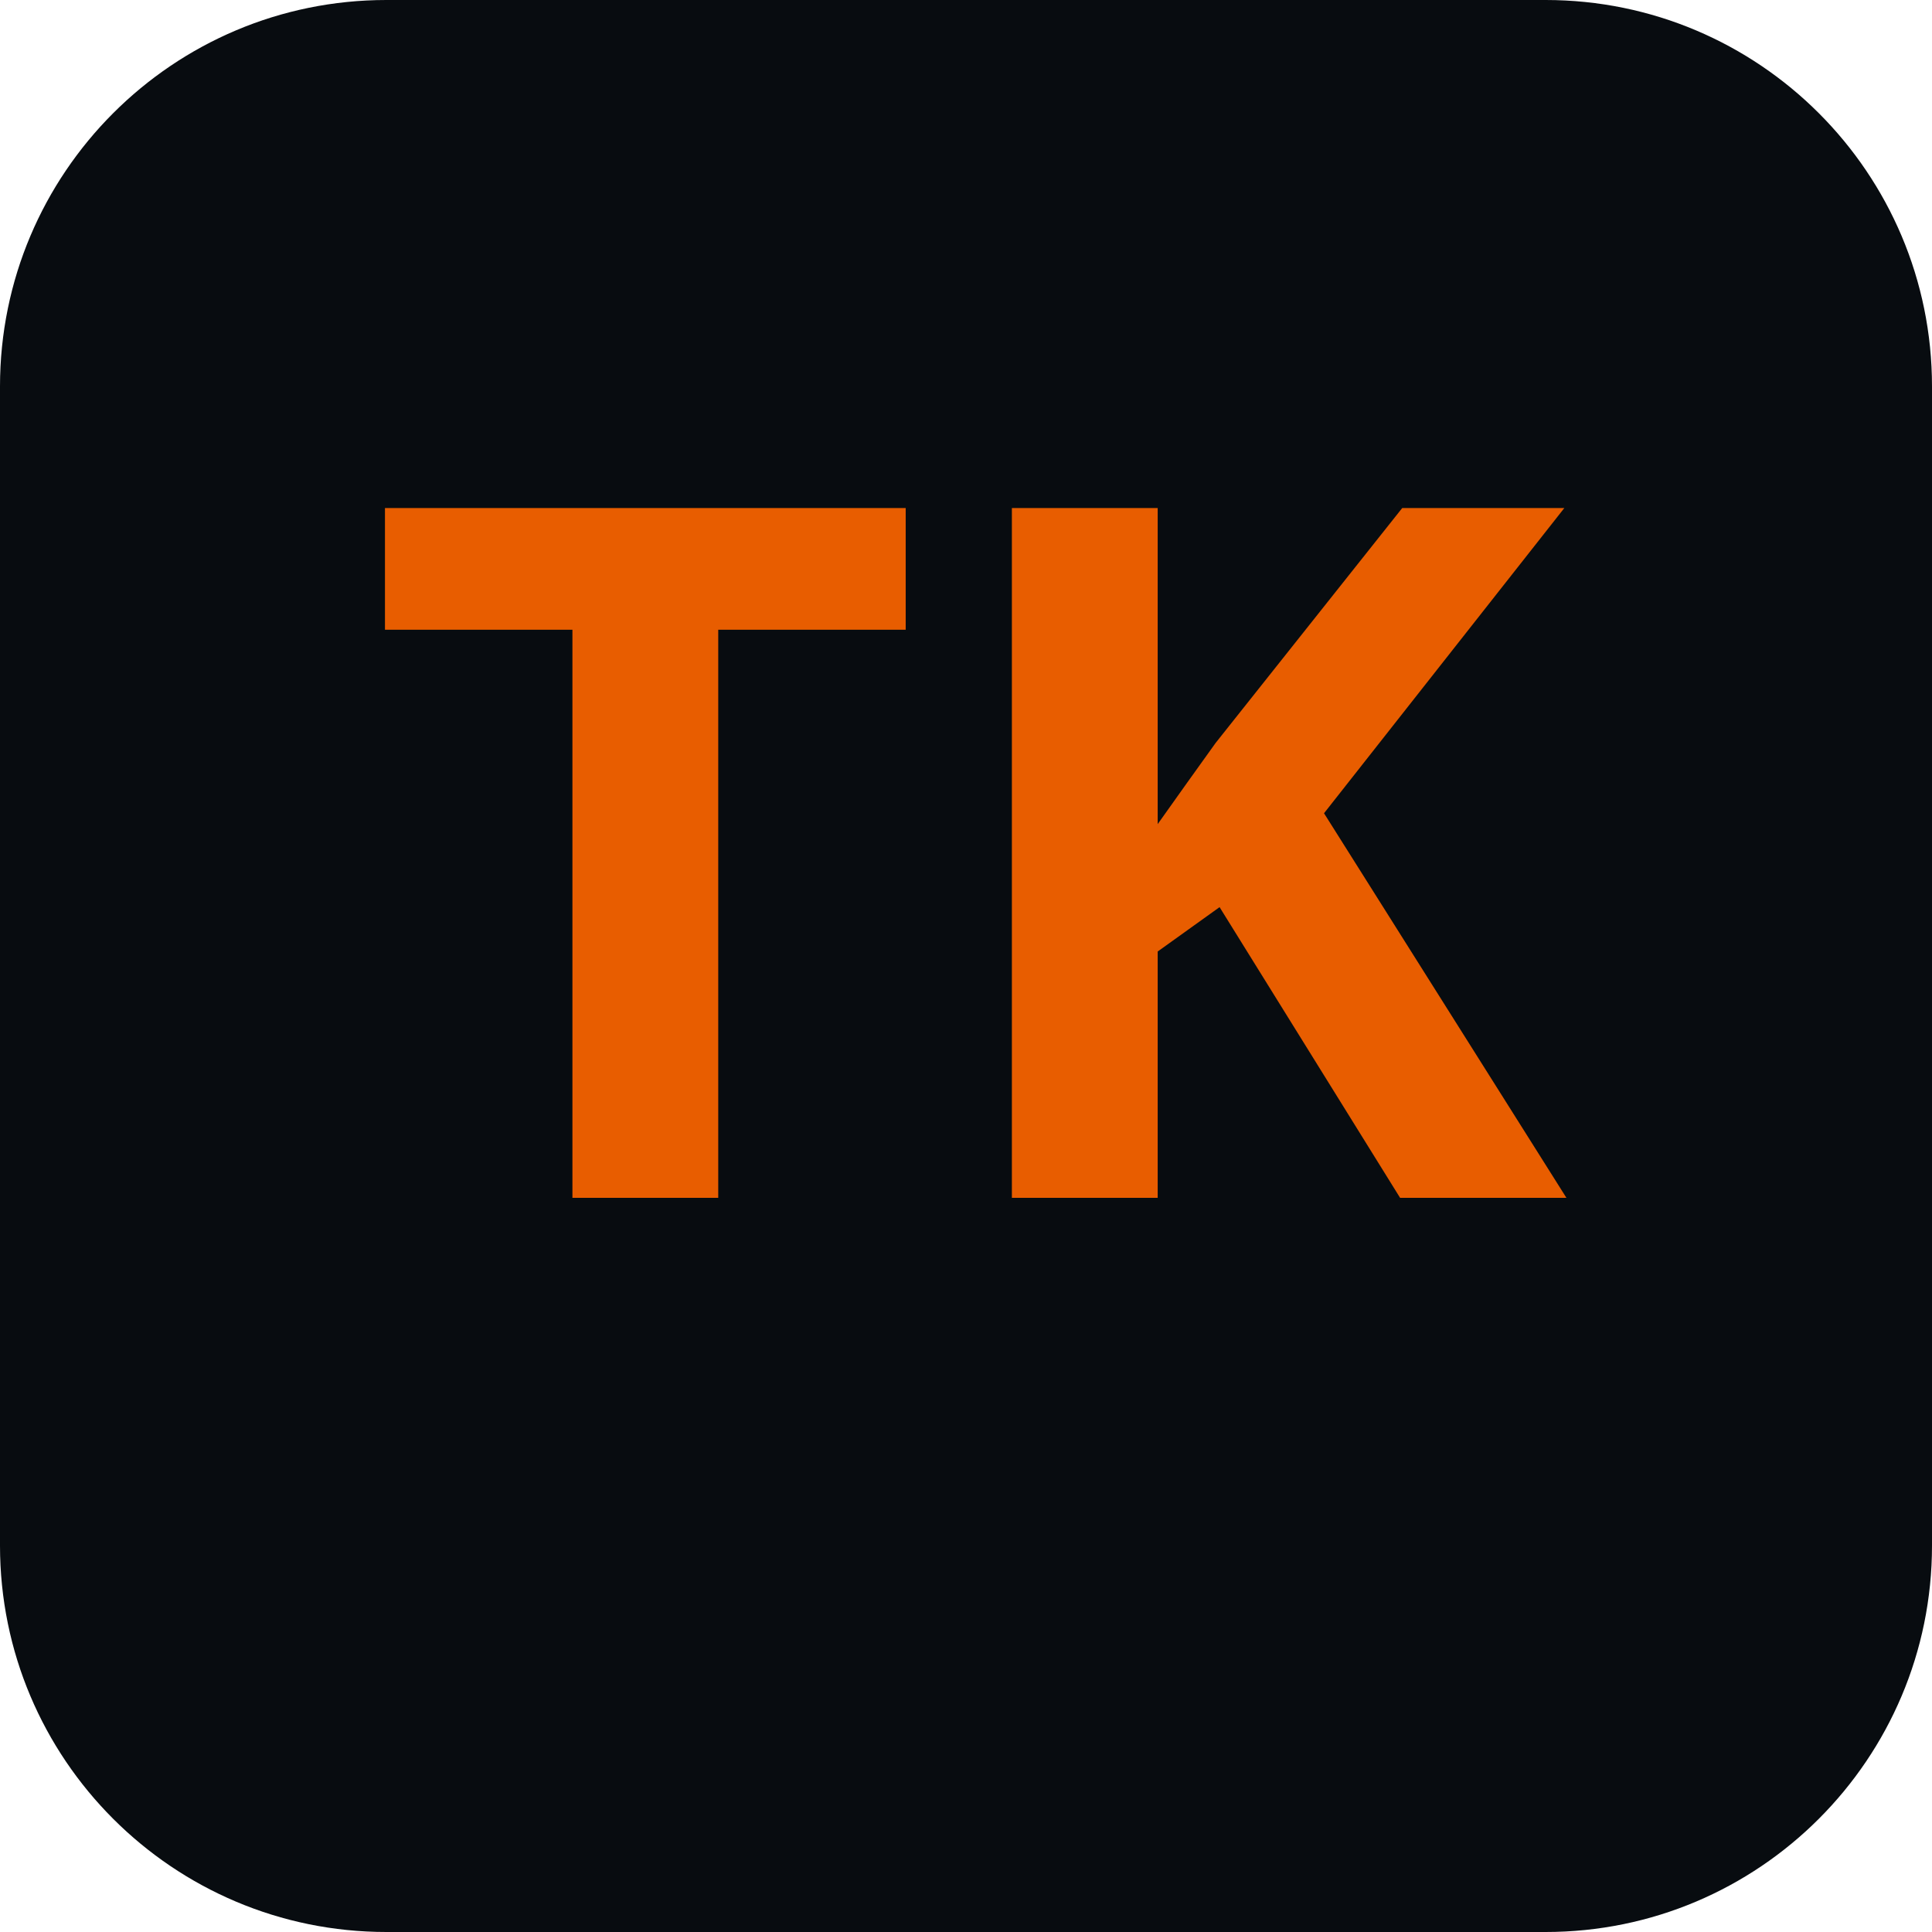
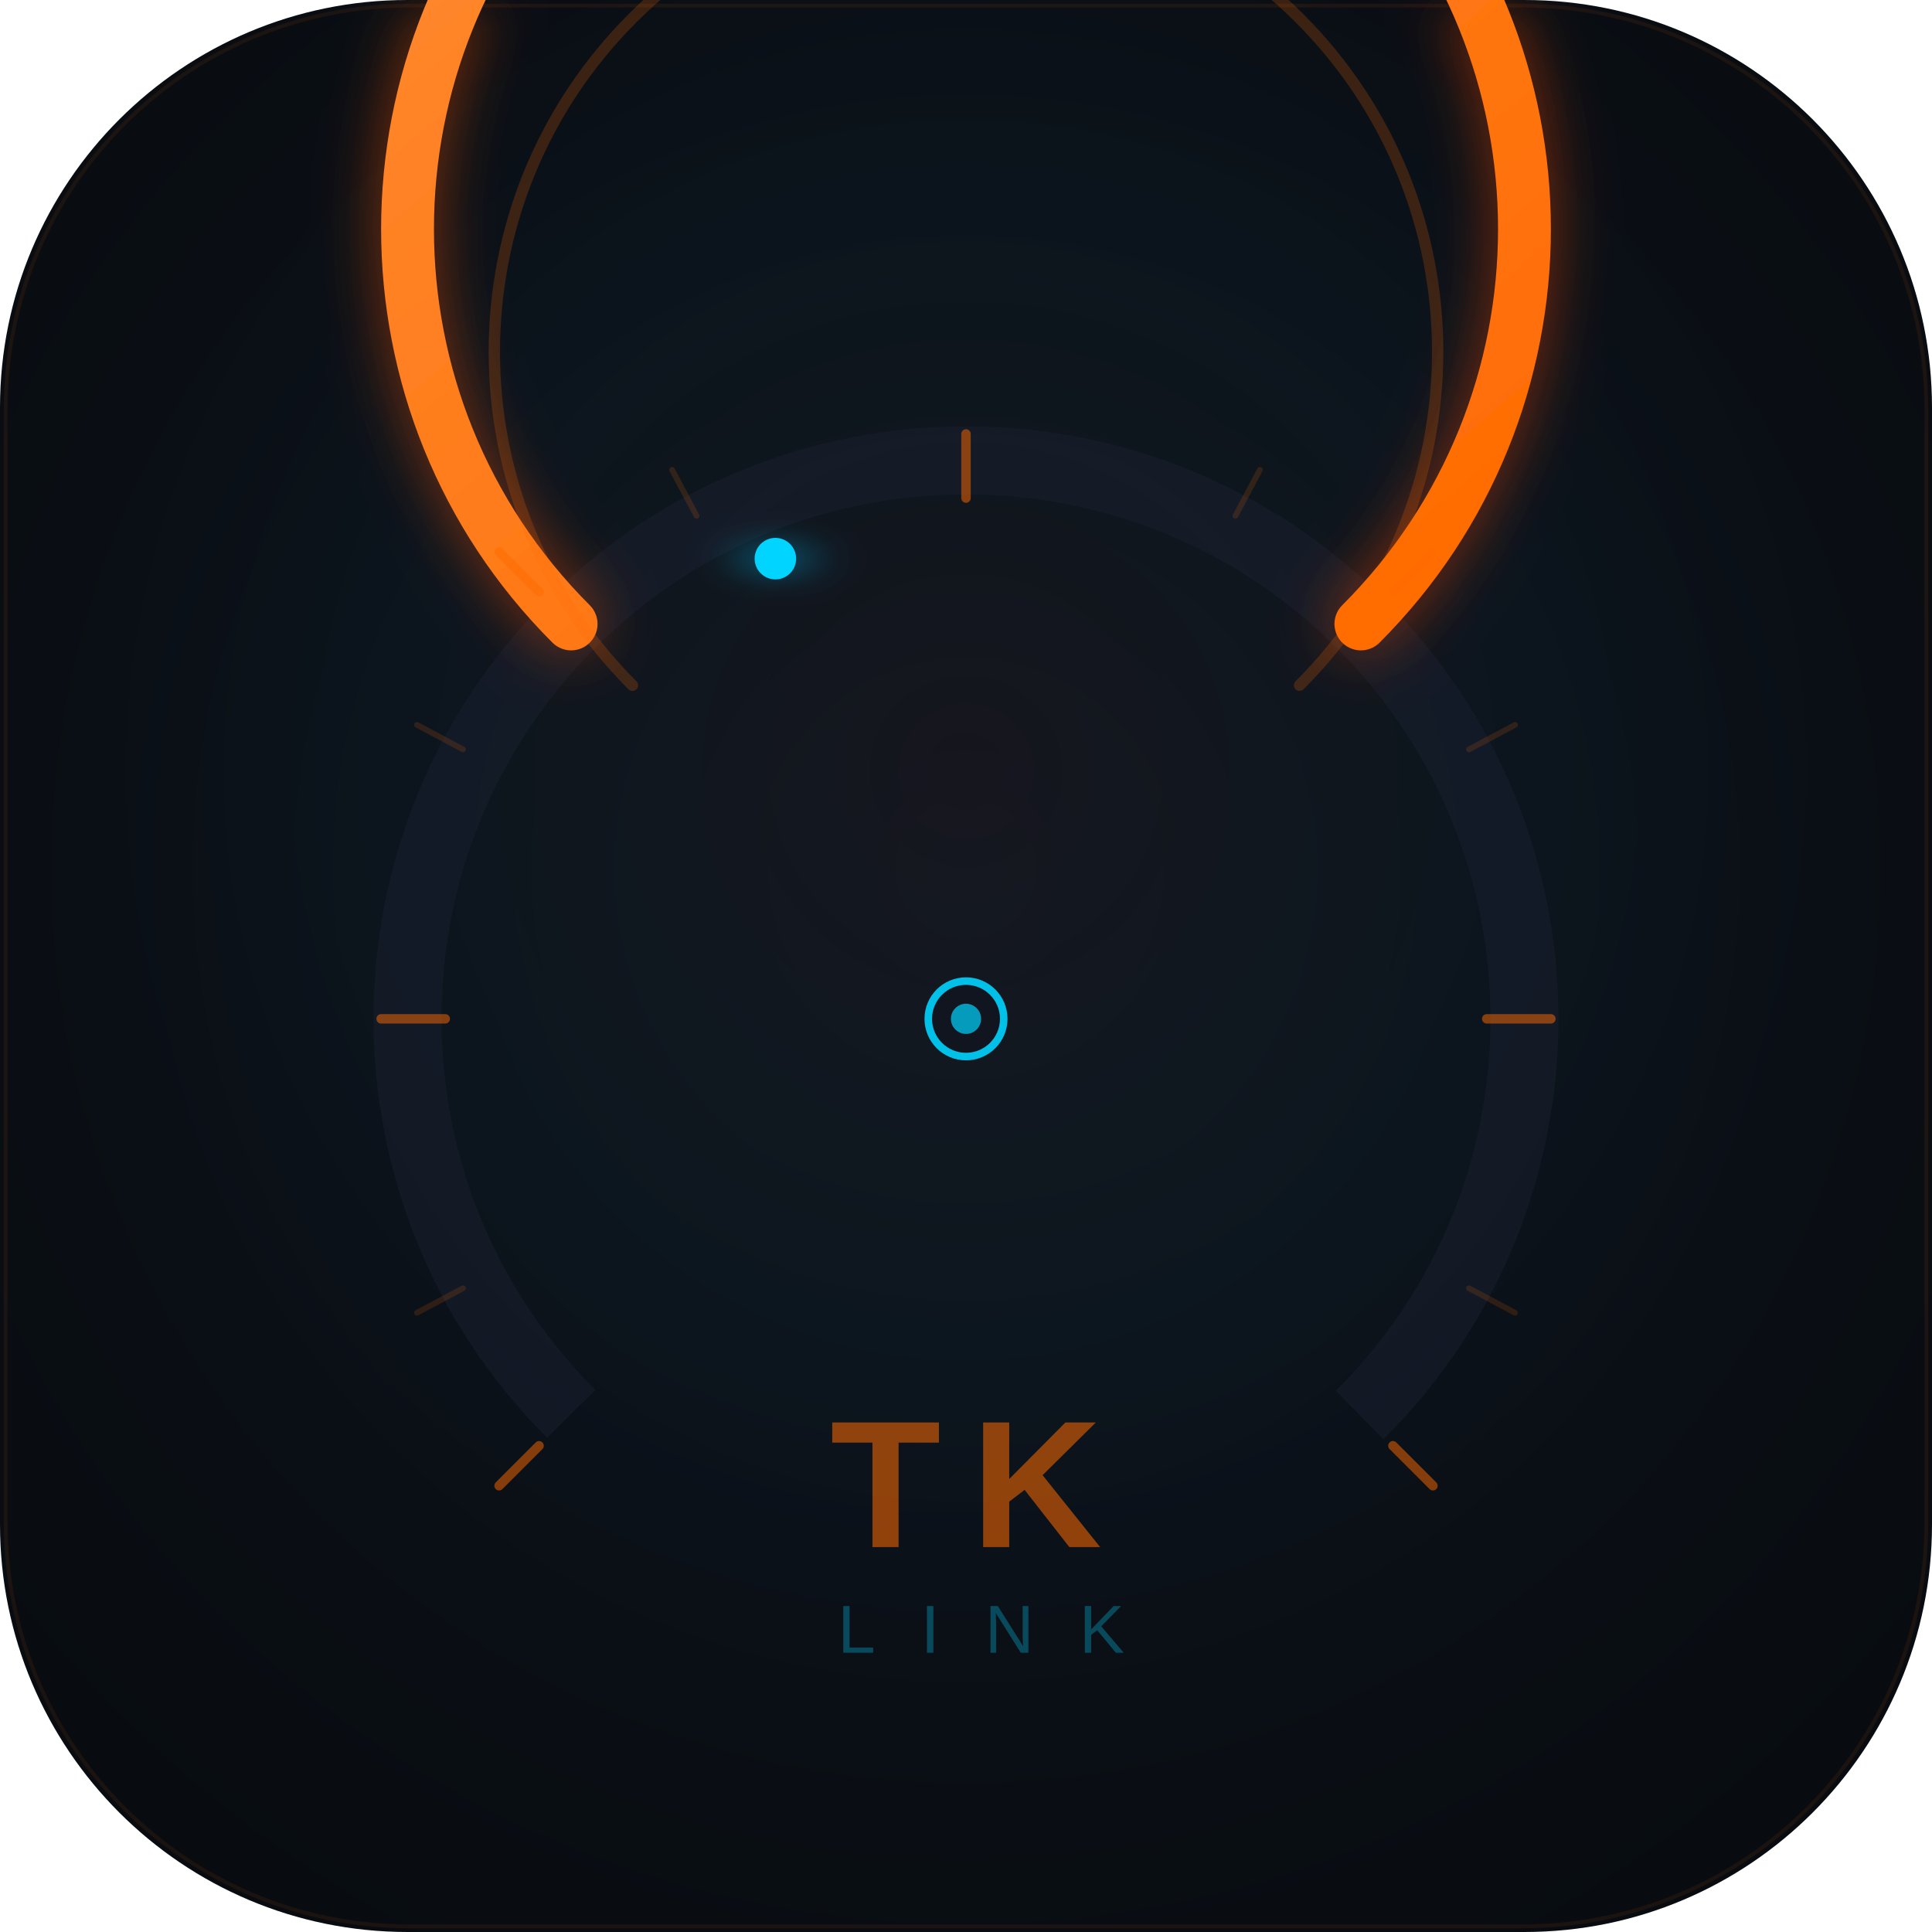
- <svg xmlns="http://www.w3.org/2000/svg" viewBox="0 0 100 100">
-   <rect width="100" height="100" rx="20" fill="#080c10" />
-   <text x="50" y="62" font-size="50" text-anchor="middle" fill="#e85d00" font-family="sans-serif" font-weight="bold">TK</text>
+ <svg xmlns="http://www.w3.org/2000/svg" viewBox="0 0 512 512">
+   <defs>
+     <radialGradient id="bgGrad" cx="50%" cy="45%" r="65%">
+       <stop offset="0%" stop-color="#0f1520" />
+       <stop offset="100%" stop-color="#080c10" />
+     </radialGradient>
+     <linearGradient id="orangeGrad" x1="0%" y1="0%" x2="100%" y2="100%">
+       <stop offset="0%" stop-color="#FF8C33" />
+       <stop offset="100%" stop-color="#FF6A00" />
+     </linearGradient>
+     <linearGradient id="cyanGrad" x1="0%" y1="0%" x2="100%" y2="0%">
+       <stop offset="0%" stop-color="#00D4FF" />
+       <stop offset="100%" stop-color="#00A8CC" />
+     </linearGradient>
+     <filter id="glowOrange" x="-30%" y="-30%" width="160%" height="160%">
+       <feGaussianBlur in="SourceGraphic" stdDeviation="8" result="blur" />
+       <feColorMatrix in="blur" type="matrix" values="1 0 0 0 0                 0 0.4 0 0 0                 0 0 0 0 0                 0 0 0 0.5 0" result="orangeBlur" />
+       <feMerge>
+         <feMergeNode in="orangeBlur" />
+         <feMergeNode in="SourceGraphic" />
+       </feMerge>
+     </filter>
+     <filter id="glowCyan" x="-50%" y="-50%" width="200%" height="200%">
+       <feGaussianBlur in="SourceGraphic" stdDeviation="6" result="blur" />
+       <feColorMatrix in="blur" type="matrix" values="0 0 0 0 0                 0 0.8 0 0 0                 0 0 1 0 0                 0 0 0 0.6 0" result="cyanBlur" />
+       <feMerge>
+         <feMergeNode in="cyanBlur" />
+         <feMergeNode in="SourceGraphic" />
+       </feMerge>
+     </filter>
+     <radialGradient id="innerGlow" cx="50%" cy="40%" r="50%">
+       <stop offset="0%" stop-color="#FF6A00" stop-opacity="0.03" />
+       <stop offset="60%" stop-color="#00D4FF" stop-opacity="0.02" />
+       <stop offset="100%" stop-color="transparent" stop-opacity="0" />
+     </radialGradient>
+     <linearGradient id="needleGrad" x1="0%" y1="0%" x2="100%" y2="0%">
+       <stop offset="0%" stop-color="#00D4FF" />
+       <stop offset="100%" stop-color="#00EAFF" />
+     </linearGradient>
+     <linearGradient id="tickFade" x1="0%" y1="0%" x2="0%" y2="100%">
+       <stop offset="0%" stop-color="#FF6A00" stop-opacity="0.6" />
+       <stop offset="100%" stop-color="#FF6A00" stop-opacity="0.15" />
+     </linearGradient>
+   </defs>
+   <rect width="512" height="512" rx="108" ry="108" fill="url(#bgGrad)" />
+   <rect width="512" height="512" rx="108" ry="108" fill="url(#innerGlow)" />
+   <rect x="1.5" y="1.5" width="509" height="509" rx="107" ry="107" fill="none" stroke="#FF6A00" stroke-opacity="0.08" stroke-width="1" />
+   <g transform="translate(256,270)">
+     <circle r="148" fill="none" stroke="#1a2030" stroke-width="18" stroke-opacity="0.5" stroke-dasharray="698 233" transform="rotate(135)" />
+     <path d="M -104.65,-104.65 A 148,148 0 1,1 104.65,-104.65" fill="none" stroke="url(#orangeGrad)" stroke-width="14" stroke-linecap="round" filter="url(#glowOrange)" />
+     <path d="M -88.39,-88.39 A 125,125 0 1,1 88.39,-88.39" fill="none" stroke="#FF6A00" stroke-width="3" stroke-opacity="0.2" stroke-linecap="round" />
+     <g stroke="#FF6A00" stroke-width="2.5" stroke-linecap="round" opacity="0.5">
+       <line x1="-113.14" y1="113.14" x2="-123.74" y2="123.74" />
+       <line x1="-133.3" y1="71.4" x2="-145.5" y2="77.9" stroke-opacity="0.3" stroke-width="1.5" />
+       <line x1="-138" y1="0" x2="-155" y2="0" />
+       <line x1="-133.3" y1="-71.4" x2="-145.5" y2="-77.9" stroke-opacity="0.3" stroke-width="1.5" />
+       <line x1="-113.14" y1="-113.14" x2="-123.74" y2="-123.74" />
+       <line x1="-71.4" y1="-133.3" x2="-77.9" y2="-145.5" stroke-opacity="0.3" stroke-width="1.5" />
+       <line x1="0" y1="-138" x2="0" y2="-155" />
+       <line x1="71.4" y1="-133.3" x2="77.9" y2="-145.5" stroke-opacity="0.3" stroke-width="1.5" />
+       <line x1="113.14" y1="-113.14" x2="123.74" y2="-123.74" />
+       <line x1="133.3" y1="-71.4" x2="145.5" y2="-77.9" stroke-opacity="0.3" stroke-width="1.5" />
+       <line x1="138" y1="0" x2="155" y2="0" />
+       <line x1="133.3" y1="71.4" x2="145.5" y2="77.9" stroke-opacity="0.3" stroke-width="1.5" />
+       <line x1="113.14" y1="113.14" x2="123.74" y2="123.74" />
+     </g>
+     <g transform="rotate(-22.5)" filter="url(#glowCyan)">
+       <line x1="0" y1="0" x2="0" y2="-128" stroke="url(#needleGrad)" stroke-width="3.5" stroke-linecap="round" />
+       <circle cx="0" cy="-132" r="5.5" fill="#00D4FF" />
+     </g>
+     <circle r="10" fill="#0f1520" stroke="#00D4FF" stroke-width="2" opacity="0.9" />
+     <circle r="4" fill="#00D4FF" opacity="0.7" />
+   </g>
+   <text x="256" y="410" text-anchor="middle" font-family="'SF Pro Display', 'Helvetica Neue', Arial, sans-serif" font-size="48" font-weight="700" letter-spacing="8" fill="#FF6A00" opacity="0.55">TK</text>
+   <text x="260" y="438" text-anchor="middle" font-family="'SF Pro Display', 'Helvetica Neue', Arial, sans-serif" font-size="18" font-weight="400" letter-spacing="12" fill="#00D4FF" opacity="0.3">LINK</text>
</svg>
